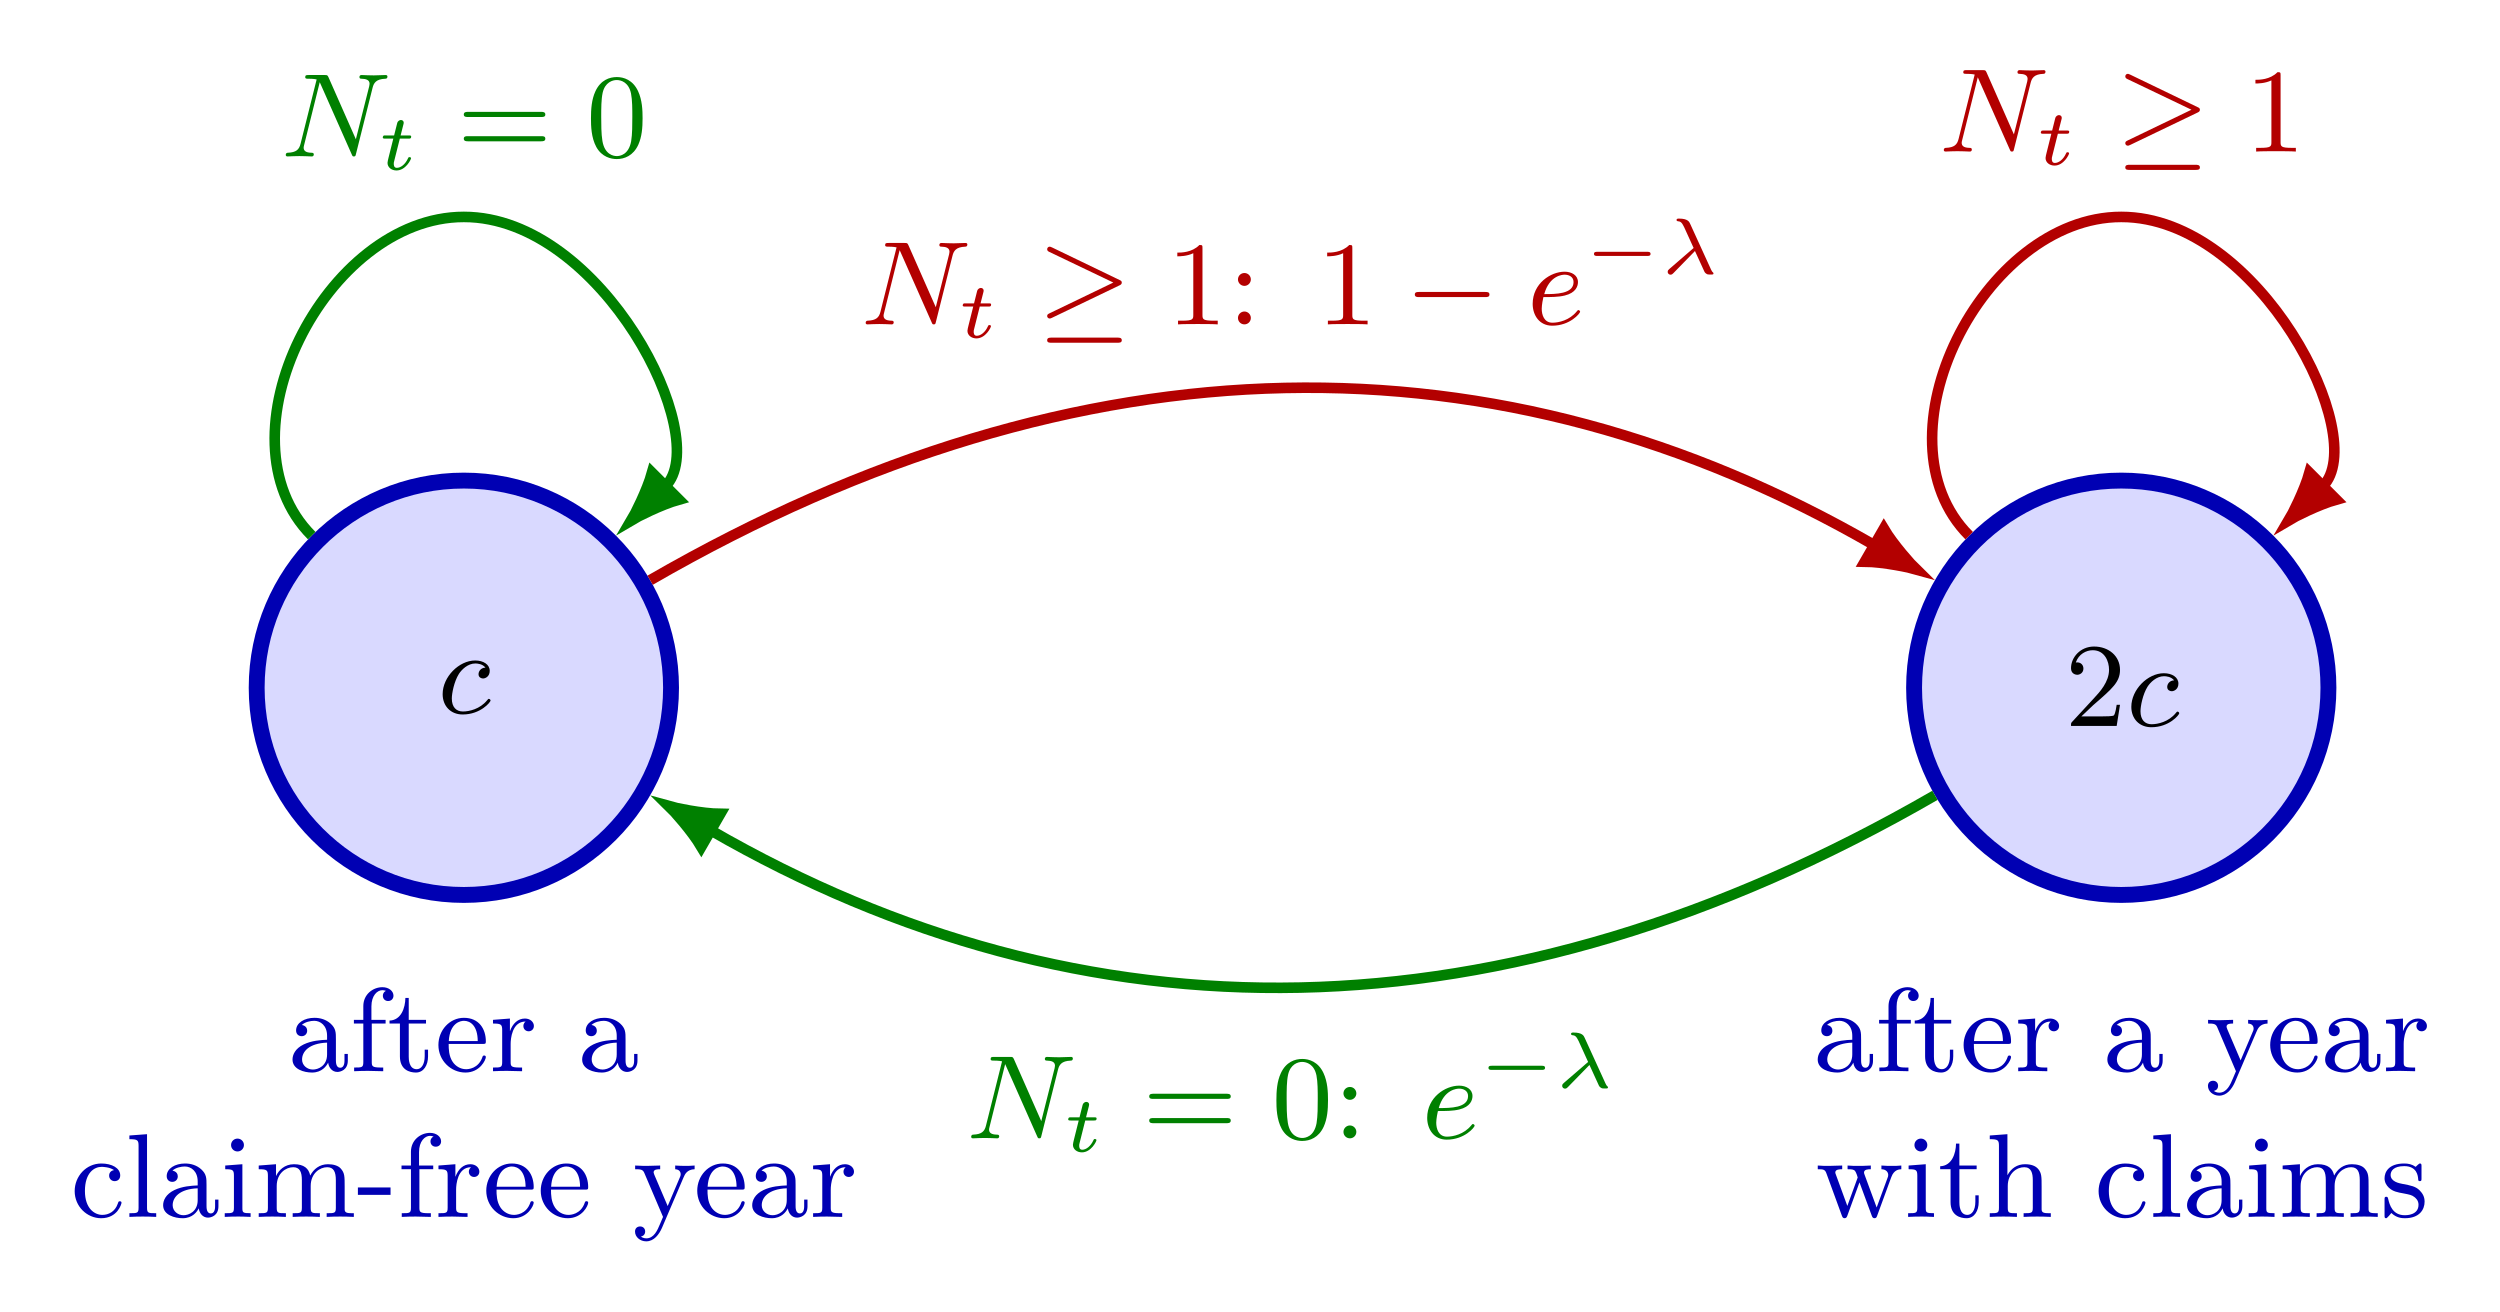
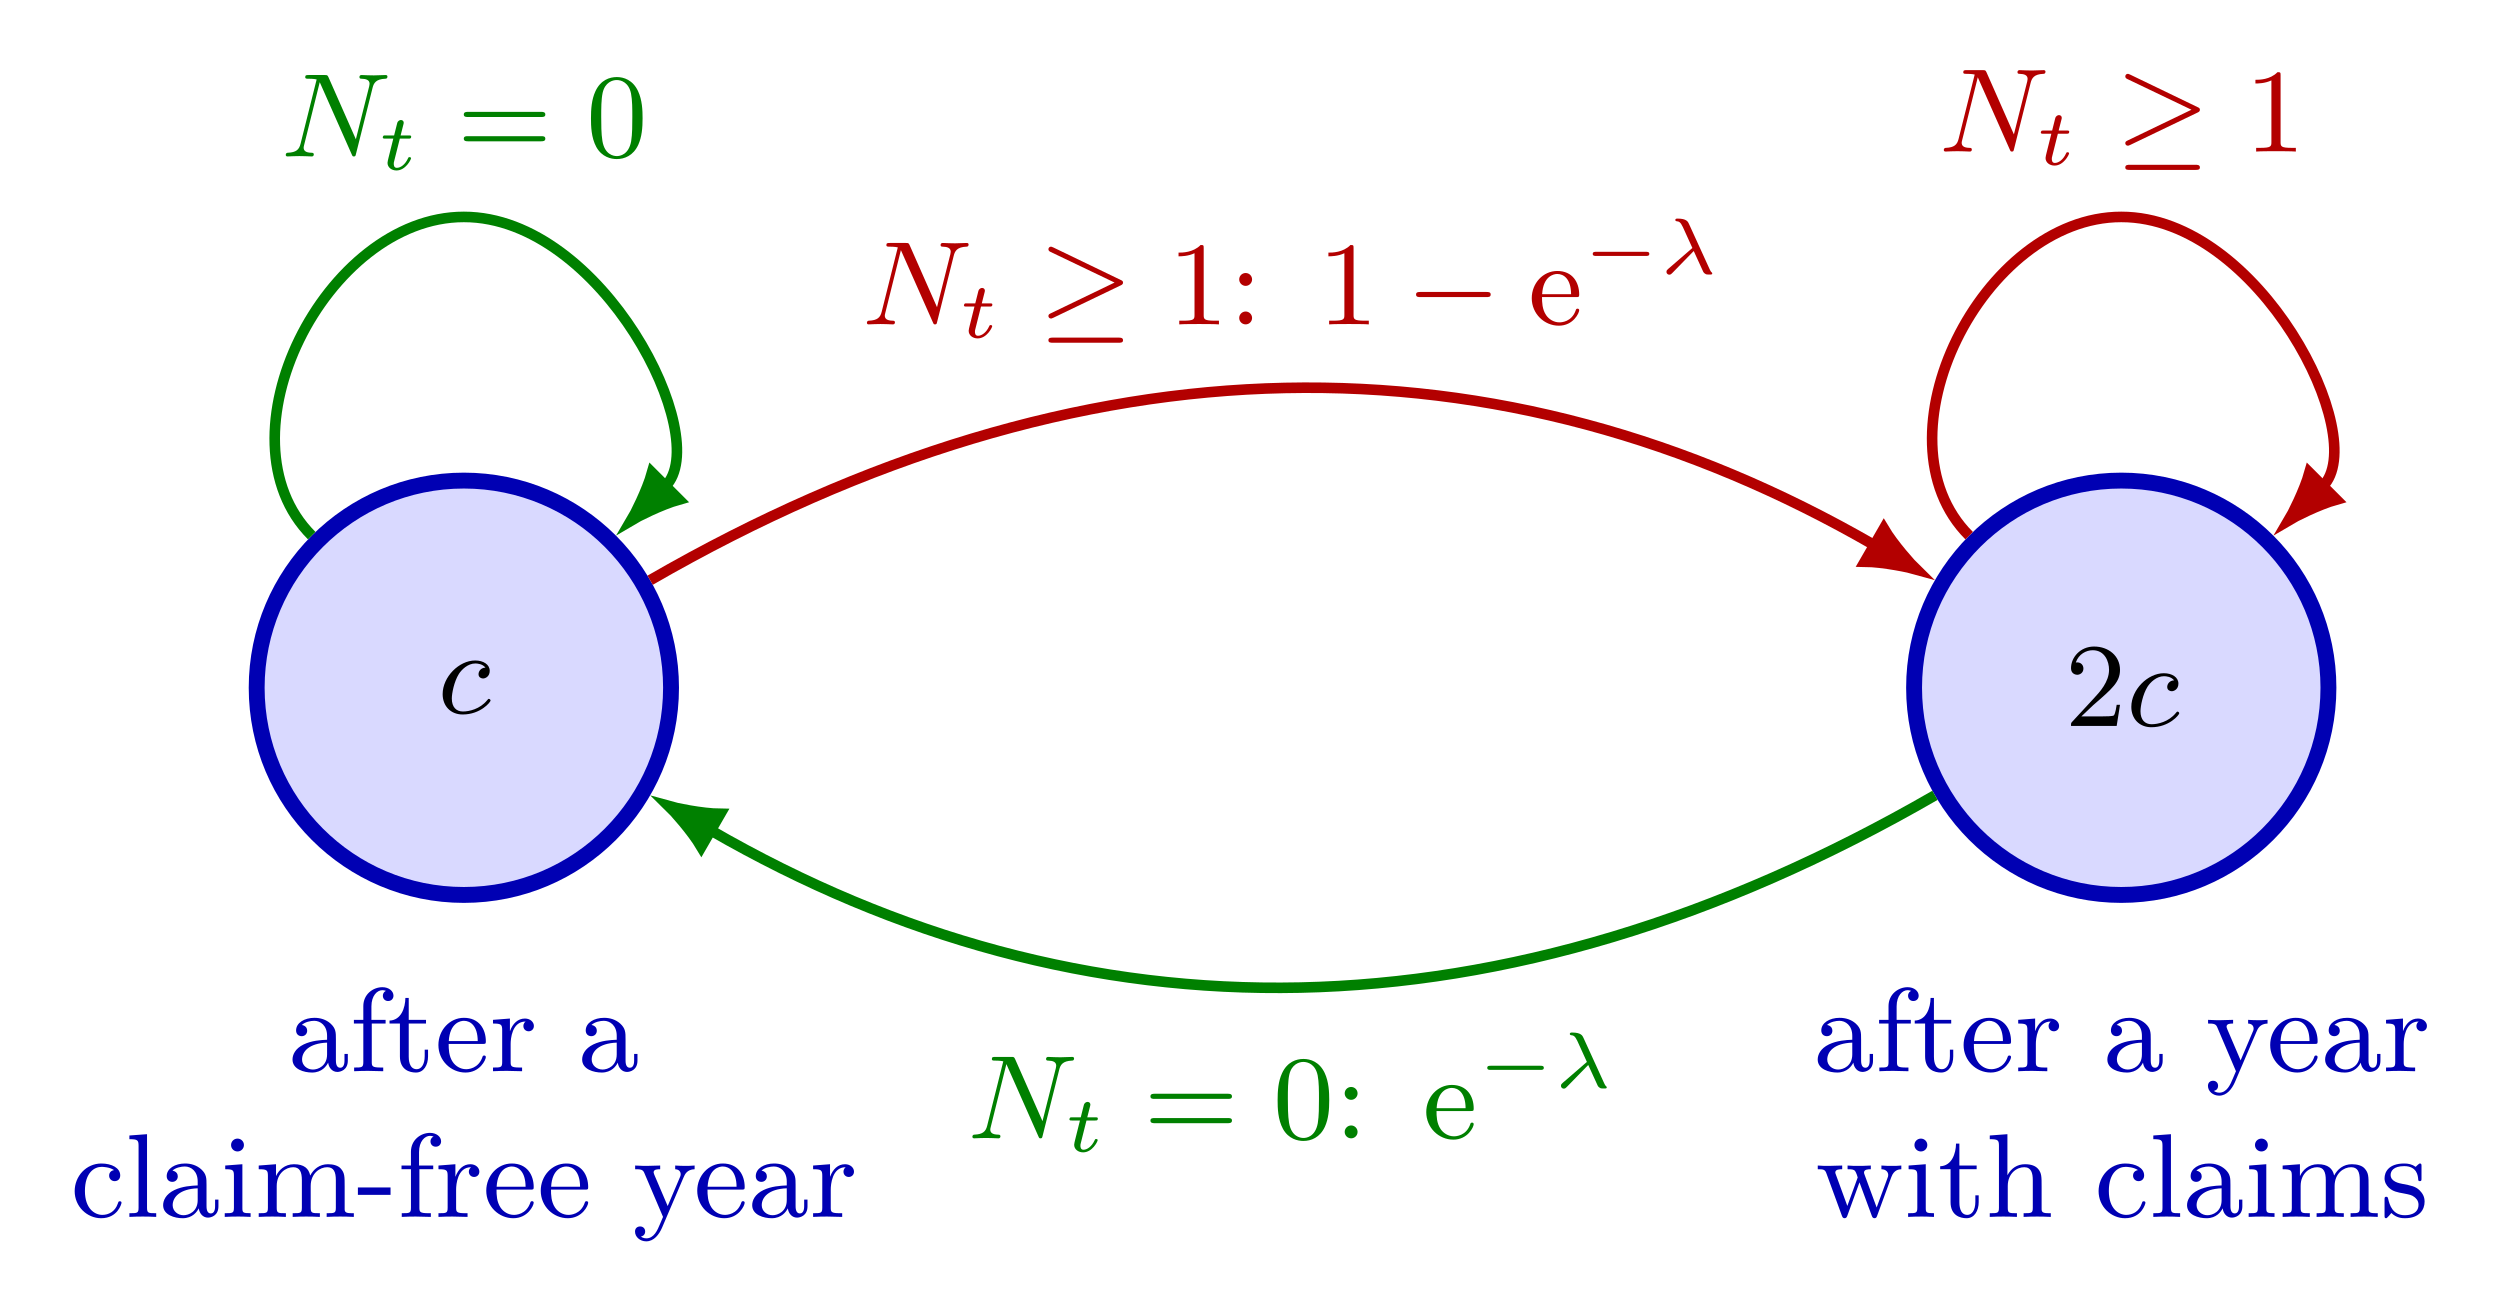
<svg xmlns="http://www.w3.org/2000/svg" xmlns:xlink="http://www.w3.org/1999/xlink" version="1.1" viewBox="0 0 188.135 98.731">
  <defs>
    <path id="g5-1" d="M4.76-1.34C4.856-1.34 5.005-1.34 5.005-1.495S4.856-1.65 4.76-1.65H.993C.897-1.65 .748-1.65 .748-1.495S.897-1.34 .993-1.34H4.76Z" />
    <path id="g4-1" d="M6.055-2.054C6.216-2.054 6.387-2.054 6.387-2.251C6.387-2.44 6.207-2.44 6.055-2.44H1.103C.951-2.44 .771-2.44 .771-2.251C.771-2.054 .942-2.054 1.103-2.054H6.055Z" />
    <path id="g4-2" d="M6.207-2.933C6.288-2.969 6.387-3.023 6.387-3.14S6.324-3.292 6.225-3.337L1.148-5.786C1.023-5.848 .978-5.848 .96-5.848C.861-5.848 .771-5.768 .771-5.651S.87-5.481 .951-5.445L5.75-3.148L.987-.852C.843-.78 .771-.753 .771-.628C.771-.556 .825-.44 .969-.44C.978-.44 1.023-.44 1.13-.493L6.207-2.933ZM6.055 1.381C6.207 1.381 6.387 1.381 6.387 1.193C6.387 .996 6.189 .996 6.055 .996H1.103C.969 .996 .771 .996 .771 1.193C.771 1.381 .951 1.381 1.103 1.381H6.055Z" />
    <path id="g3-1" d="M2.589-1.71L3.301-.155C3.343-.072 3.415-.018 3.421-.018C3.528 .06 3.576 .06 3.684 .06H3.803C3.911 .06 3.983 .06 3.983-.024C3.983-.06 3.965-.084 3.941-.102C3.875-.155 3.833-.239 3.797-.317L2.225-3.761C2.159-3.911 2.045-4.15 1.387-4.15C1.304-4.15 1.202-4.15 1.202-4.048C1.202-3.989 1.25-3.959 1.286-3.953C1.477-3.935 1.585-3.905 1.77-3.516L2.488-1.938L.676-.371C.592-.299 .538-.251 .538-.144C.538 .006 .658 .072 .753 .072C.855 .072 .921 0 .969-.048L2.589-1.71Z" />
    <path id="g3-2" d="M1.609-2.338H2.26C2.38-2.338 2.464-2.338 2.464-2.488C2.464-2.577 2.386-2.577 2.278-2.577H1.668L1.878-3.403C1.902-3.492 1.902-3.528 1.902-3.534C1.902-3.678 1.788-3.738 1.692-3.738C1.621-3.738 1.465-3.696 1.411-3.504L1.178-2.577H.532C.407-2.577 .401-2.571 .377-2.553C.347-2.53 .323-2.452 .323-2.422C.341-2.338 .395-2.338 .514-2.338H1.118L.765-.927C.73-.789 .682-.586 .682-.514C.682-.167 .993 .06 1.357 .06C2.045 .06 2.452-.759 2.452-.861C2.452-.879 2.44-.945 2.338-.945C2.26-.945 2.248-.915 2.219-.843C2.015-.395 1.674-.138 1.381-.138C1.16-.138 1.154-.359 1.154-.437C1.154-.52 1.154-.532 1.184-.646L1.609-2.338Z" />
+     <path id="g1-1" d="M4.243-2.87C4.243-3.471 4.216-4.243 3.902-4.916C3.507-5.759 2.826-5.974 2.305-5.974C1.767-5.974 1.085-5.759 .691-4.898C.404-4.279 .359-3.552 .359-2.87C.359-2.287 .377-1.417 .762-.709C1.184 .054 1.884 .197 2.296 .197C2.879 .197 3.543-.054 3.92-.879C4.189-1.48 4.243-2.153 4.243-2.87ZM2.305-.027C2.036-.027 1.39-.152 1.22-1.166C1.13-1.695 1.13-2.467 1.13-2.978C1.13-3.588 1.13-4.297 1.238-4.79C1.417-5.588 1.991-5.75 2.296-5.75C2.637-5.75 3.202-5.57 3.373-4.736C3.471-4.243 3.471-3.543 3.471-2.978C3.471-2.422 3.471-1.668 3.382-1.139C3.193-.117 2.53-.027 2.305-.027Z" />
+     <path id="g1-2" d="M2.727-5.732C2.727-5.956 2.718-5.974 2.494-5.974C1.938-5.4 1.112-5.4 .834-5.4V-5.122C1.005-5.122 1.552-5.122 2.036-5.355V-.718C2.036-.386 2.009-.278 1.175-.278H.888V0C1.211-.027 2.009-.027 2.377-.027S3.552-.027 3.875 0V-.278H3.588C2.754-.278 2.727-.386 2.727-.718V-5.732Z" />
+     <path id="g1-3" d="M4.144-1.588H3.893C3.875-1.471 3.803-.942 3.687-.798C3.633-.718 3.014-.718 2.835-.718H1.238L2.126-1.561C3.597-2.835 4.144-3.31 4.144-4.225C4.144-5.256 3.292-5.974 2.189-5.974C1.157-5.974 .457-5.158 .457-4.341C.457-3.893 .843-3.848 .924-3.848C1.121-3.848 1.39-3.992 1.39-4.315C1.39-4.584 1.202-4.781 .924-4.781C.879-4.781 .852-4.781 .816-4.772C1.032-5.409 1.606-5.696 2.09-5.696C3.005-5.696 3.319-4.844 3.319-4.225C3.319-3.31 2.628-2.565 2.198-2.099L.556-.323C.457-.224 .457-.206 .457 0H3.893L4.144-1.588Z" />
+     <path id="g1-4" d="M6.351-2.969C6.476-2.969 6.647-2.969 6.647-3.157C6.647-3.355 6.449-3.355 6.315-3.355H.843C.709-3.355 .511-3.355 .511-3.157C.511-2.969 .691-2.969 .807-2.969H6.351ZM6.315-1.139C6.449-1.139 6.647-1.139 6.647-1.337C6.647-1.525 6.476-1.525 6.351-1.525H.807C.691-1.525 .511-1.525 .511-1.337C.511-1.139 .709-1.139 .843-1.139H6.315Z" />
+     <path id="g1-5" d="M3.588-2.054C3.785-2.054 3.83-2.054 3.83-2.243C3.83-3.166 3.328-4.019 2.18-4.019C1.103-4.019 .26-3.086 .26-1.973C.26-.798 1.202 .099 2.296 .099S3.83-.861 3.83-1.067C3.83-1.13 3.785-1.184 3.705-1.184C3.615-1.184 3.588-1.121 3.579-1.085C3.274-.17 2.476-.152 2.341-.152C1.911-.152 1.543-.395 1.337-.7C1.041-1.139 1.032-1.677 1.032-2.054H3.588ZM1.041-2.269C1.121-3.651 1.929-3.794 2.18-3.794C2.673-3.794 3.211-3.418 3.22-2.269H1.041Z" />
    <path id="g2-28" d="M4.458-.798V-1.301H4.207V-.807C4.207-.709 4.207-.26 3.884-.26S3.561-.691 3.561-.834V-2.404C3.561-2.915 3.561-3.22 3.157-3.588C2.826-3.884 2.395-4.019 1.946-4.019C1.193-4.019 .565-3.642 .565-3.068C.565-2.79 .753-2.637 .987-2.637C1.229-2.637 1.399-2.817 1.399-3.05C1.399-3.436 .996-3.48 .996-3.48C1.238-3.714 1.668-3.794 1.929-3.794C2.386-3.794 2.897-3.453 2.897-2.664V-2.368C2.413-2.35 1.74-2.305 1.139-2.018C.493-1.704 .296-1.238 .296-.879C.296-.144 1.166 .099 1.767 .099C2.512 .099 2.852-.395 2.978-.646C3.023-.269 3.283 .054 3.669 .054C3.893 .054 4.458-.081 4.458-.798ZM2.897-1.265C2.897-.395 2.225-.126 1.83-.126C1.408-.126 1.014-.431 1.014-.879C1.014-1.471 1.525-2.099 2.897-2.153V-1.265Z" />
    <path id="g2-43" d="M3.83-1.067C3.83-1.175 3.732-1.175 3.705-1.175C3.606-1.175 3.606-1.157 3.552-1.005C3.346-.386 2.843-.152 2.386-.152C1.812-.152 1.076-.619 1.076-1.946C1.076-3.346 1.794-3.767 2.332-3.767C2.449-3.767 2.933-3.749 3.265-3.525C3.077-3.489 2.897-3.364 2.897-3.104C2.897-2.87 3.077-2.691 3.31-2.691S3.732-2.843 3.732-3.122C3.732-3.678 3.104-4.019 2.314-4.019C1.166-4.019 .305-3.059 .305-1.938C.305-.78 1.238 .099 2.296 .099C3.543 .099 3.83-.987 3.83-1.067Z" />
    <path id="g2-44" d="M1.758-3.382C1.758-3.651 1.543-3.866 1.274-3.866S.789-3.651 .789-3.382C.789-3.122 1.005-2.897 1.274-2.897S1.758-3.122 1.758-3.382ZM1.758-.484C1.758-.745 1.543-.969 1.274-.969S.789-.745 .789-.484C.789-.215 1.005 0 1.274 0S1.758-.215 1.758-.484Z" />
    <path id="g2-50" d="M3.83-1.067C3.83-1.13 3.785-1.184 3.705-1.184C3.615-1.184 3.588-1.121 3.579-1.085C3.274-.17 2.476-.152 2.341-.152C1.911-.152 1.543-.395 1.337-.7C1.041-1.139 1.032-1.677 1.032-2.054H3.588C3.785-2.054 3.83-2.054 3.83-2.243C3.83-3.166 3.328-4.019 2.18-4.019C1.103-4.019 .26-3.086 .26-1.973C.26-.798 1.202 .099 2.296 .099S3.83-.861 3.83-1.067ZM3.22-2.269H1.041C1.121-3.651 1.929-3.794 2.18-3.794C2.673-3.794 3.211-3.418 3.22-2.269Z" />
    <path id="g2-55" d="M3.283-5.687C3.283-6.028 2.942-6.324 2.449-6.324C1.749-6.324 1.014-5.795 1.014-4.898V-3.866H.305V-3.588H1.014V-.691C1.014-.278 .915-.278 .323-.278V0C.798-.018 .915-.027 1.372-.027L2.512 0V-.278H2.332C1.677-.278 1.65-.377 1.65-.709V-3.588H2.691V-3.866H1.624V-4.88C1.624-5.696 2.063-6.1 2.449-6.1C2.539-6.1 2.628-6.082 2.718-6.046C2.628-6.01 2.485-5.902 2.485-5.678C2.485-5.445 2.655-5.283 2.879-5.283C3.122-5.283 3.283-5.454 3.283-5.687Z" />
    <path id="g2-63" d="M4.907 0V-.278C4.449-.278 4.225-.278 4.216-.556V-2.278C4.216-3.023 4.216-3.283 3.965-3.597C3.758-3.848 3.418-3.965 2.969-3.965C2.368-3.965 1.929-3.651 1.65-3.148H1.642V-6.225L.314-6.127V-5.848C.924-5.848 1.005-5.786 1.005-5.346V-.691C1.005-.278 .906-.278 .314-.278V0C.736-.018 .906-.027 1.337-.027S1.884-.018 2.359 0V-.278C1.767-.278 1.668-.278 1.668-.691V-2.323C1.668-3.274 2.341-3.74 2.906-3.74C3.436-3.74 3.552-3.301 3.552-2.763V-.691C3.552-.278 3.453-.278 2.861-.278V0C3.283-.018 3.453-.027 3.884-.027S4.431-.018 4.907 0Z" />
    <path id="g2-64" d="M2.556-1.659V-2.216H.099V-1.659H2.556Z" />
    <path id="g2-66" d="M2.269 0V-.278C1.686-.278 1.65-.323 1.65-.673V-3.965L.359-3.866V-3.588C.933-3.588 1.014-3.534 1.014-3.095V-.691C1.014-.278 .915-.278 .323-.278V0C.727-.018 .915-.027 1.31-.027C1.453-.027 1.83-.027 2.269 0ZM1.767-5.409C1.767-5.678 1.552-5.893 1.283-5.893S.798-5.678 .798-5.409S1.014-4.925 1.283-4.925S1.767-5.14 1.767-5.409Z" />
    <path id="g2-72" d="M2.341 0V-.278C1.749-.278 1.65-.278 1.65-.691V-6.225L.323-6.127V-5.848C.933-5.848 1.014-5.786 1.014-5.346V-.691C1.014-.278 .915-.278 .323-.278V0C.745-.018 .915-.027 1.328-.027C1.749-.027 1.902-.018 2.341 0Z" />
    <path id="g2-75" d="M7.472 0V-.278C7.015-.278 6.79-.278 6.781-.556V-2.278C6.781-3.059 6.781-3.31 6.485-3.642C6.297-3.857 5.938-3.965 5.526-3.965C4.88-3.965 4.44-3.588 4.189-3.113C4.081-3.642 3.723-3.965 2.969-3.965C2.251-3.965 1.812-3.498 1.624-3.086H1.615V-3.965L.314-3.866V-3.588C.924-3.588 1.005-3.525 1.005-3.086V-.691C1.005-.278 .906-.278 .314-.278V0C.736-.018 .906-.027 1.337-.027S1.884-.018 2.359 0V-.278C1.767-.278 1.668-.278 1.668-.691V-2.323C1.668-3.292 2.368-3.74 2.906-3.74C3.4-3.74 3.561-3.391 3.561-2.763V-.691C3.561-.278 3.462-.278 2.87-.278V0C3.292-.018 3.462-.027 3.893-.027S4.44-.018 4.916 0V-.278C4.324-.278 4.225-.278 4.225-.691V-2.323C4.225-3.292 4.925-3.74 5.463-3.74C5.956-3.74 6.118-3.391 6.118-2.763V-.691C6.118-.278 6.019-.278 5.427-.278V0C5.848-.018 6.019-.027 6.449-.027S6.997-.018 7.472 0Z" />
    <path id="g2-96" d="M3.346-3.409C3.346-3.696 3.077-3.965 2.673-3.965C2.135-3.965 1.758-3.588 1.552-3.032H1.543V-3.965L.269-3.866V-3.588C.879-3.588 .96-3.525 .96-3.086V-.691C.96-.278 .861-.278 .269-.278V0C.745-.018 .861-.027 1.319-.027L2.458 0V-.278H2.278C1.624-.278 1.597-.377 1.597-.709V-2.054C1.597-2.422 1.695-3.74 2.718-3.74V-3.732C2.7-3.723 2.556-3.615 2.556-3.4C2.556-3.157 2.745-3.005 2.951-3.005C3.14-3.005 3.346-3.14 3.346-3.409Z" />
    <path id="g2-98" d="M3.319-1.148C3.319-1.552 3.14-1.794 2.942-2C2.637-2.296 2.314-2.359 1.65-2.485C1.417-2.53 .762-2.646 .762-3.157C.762-3.444 .969-3.821 1.785-3.821C2.754-3.821 2.817-3.077 2.835-2.852C2.843-2.745 2.843-2.691 2.96-2.691C3.086-2.691 3.086-2.754 3.086-2.924V-3.785C3.086-3.938 3.086-4.019 2.978-4.019C2.933-4.019 2.915-4.019 2.799-3.911C2.781-3.893 2.7-3.812 2.646-3.767C2.368-3.965 2.09-4.019 1.785-4.019C.601-4.019 .305-3.364 .305-2.906C.305-2.619 .431-2.386 .637-2.189C.942-1.911 1.283-1.848 1.74-1.767C2.198-1.677 2.35-1.65 2.547-1.498C2.637-1.426 2.861-1.256 2.861-.915C2.861-.126 1.955-.126 1.83-.126C.915-.126 .682-.888 .574-1.372C.547-1.462 .538-1.516 .431-1.516C.305-1.516 .305-1.444 .305-1.283V-.135C.305 .018 .305 .099 .413 .099C.466 .099 .475 .09 .637-.081C.673-.135 .771-.251 .816-.296C1.193 .072 1.606 .099 1.83 .099C2.933 .099 3.319-.547 3.319-1.148Z" />
    <path id="g2-105" d="M3.068-1.112V-1.624H2.817V-1.139C2.817-.475 2.539-.152 2.216-.152C1.615-.152 1.615-.942 1.615-1.103V-3.588H2.915V-3.866H1.615V-5.517H1.363C1.354-4.763 1.041-3.839 .17-3.812V-3.588H.951V-1.112C.951-.108 1.677 .099 2.153 .099C2.754 .099 3.068-.475 3.068-1.112Z" />
    <path id="g2-114" d="M6.467-3.588V-3.866C6.109-3.839 6.091-3.839 5.795-3.839C5.454-3.839 5.328-3.839 4.969-3.866V-3.588C5.355-3.579 5.481-3.337 5.481-3.157C5.481-3.068 5.463-3.014 5.436-2.951L4.611-.709L3.705-3.166C3.66-3.283 3.66-3.31 3.66-3.337C3.66-3.57 3.938-3.588 4.171-3.588V-3.866C3.758-3.839 3.391-3.839 3.247-3.839C2.969-3.839 2.709-3.839 2.422-3.866V-3.588C2.709-3.588 2.888-3.579 2.987-3.453C3.068-3.355 3.184-2.996 3.184-2.969L3.14-2.843L2.404-.825L1.552-3.157C1.498-3.292 1.498-3.31 1.498-3.346C1.498-3.588 1.848-3.588 2.018-3.588V-3.866L1.041-3.839C.745-3.839 .484-3.839 .179-3.866V-3.588C.61-3.588 .727-3.57 .834-3.265L1.991-.099C2.036 .009 2.063 .099 2.198 .099S2.368 0 2.404-.09L3.319-2.601L4.243-.09C4.279 0 4.315 .099 4.449 .099S4.611 .009 4.646-.081L5.714-2.996C5.911-3.543 6.279-3.579 6.467-3.588Z" />
    <path id="g2-118" d="M4.664-3.588V-3.866C4.377-3.839 4.099-3.839 3.983-3.839C3.732-3.839 3.453-3.848 3.202-3.866V-3.588C3.615-3.57 3.615-3.247 3.615-3.211C3.615-3.113 3.579-3.023 3.543-2.951L2.637-.816L1.633-3.166C1.579-3.292 1.579-3.355 1.579-3.355C1.579-3.588 1.884-3.588 2.072-3.588V-3.866L1.076-3.839C1.049-3.839 .538-3.839 .188-3.866V-3.588C.592-3.588 .762-3.57 .87-3.328L2.287 0L2.063 .529C1.866 1.005 1.606 1.615 1.023 1.615C.798 1.615 .646 1.498 .619 1.48C.691 1.471 .942 1.399 .942 1.094C.942 .861 .771 .718 .565 .718C.341 .718 .179 .861 .179 1.103C.179 1.507 .556 1.839 1.023 1.839C1.606 1.839 1.991 1.319 2.207 .825L3.83-2.969C3.929-3.202 4.09-3.57 4.664-3.588Z" />
-     <path id="g1-1" d="M4.243-2.87C4.243-3.471 4.216-4.243 3.902-4.916C3.507-5.759 2.826-5.974 2.305-5.974C1.767-5.974 1.085-5.759 .691-4.898C.404-4.279 .359-3.552 .359-2.87C.359-2.287 .377-1.417 .762-.709C1.184 .054 1.884 .197 2.296 .197C2.879 .197 3.543-.054 3.92-.879C4.189-1.48 4.243-2.153 4.243-2.87ZM2.305-.027C2.036-.027 1.39-.152 1.22-1.166C1.13-1.695 1.13-2.467 1.13-2.978C1.13-3.588 1.13-4.297 1.238-4.79C1.417-5.588 1.991-5.75 2.296-5.75C2.637-5.75 3.202-5.57 3.373-4.736C3.471-4.243 3.471-3.543 3.471-2.978C3.471-2.422 3.471-1.668 3.382-1.139C3.193-.117 2.53-.027 2.305-.027Z" />
-     <path id="g1-2" d="M2.727-5.732C2.727-5.956 2.718-5.974 2.494-5.974C1.938-5.4 1.112-5.4 .834-5.4V-5.122C1.005-5.122 1.552-5.122 2.036-5.355V-.718C2.036-.386 2.009-.278 1.175-.278H.888V0C1.211-.027 2.009-.027 2.377-.027S3.552-.027 3.875 0V-.278H3.588C2.754-.278 2.727-.386 2.727-.718V-5.732Z" />
-     <path id="g1-3" d="M4.144-1.588H3.893C3.875-1.471 3.803-.942 3.687-.798C3.633-.718 3.014-.718 2.835-.718H1.238L2.126-1.561C3.597-2.835 4.144-3.31 4.144-4.225C4.144-5.256 3.292-5.974 2.189-5.974C1.157-5.974 .457-5.158 .457-4.341C.457-3.893 .843-3.848 .924-3.848C1.121-3.848 1.39-3.992 1.39-4.315C1.39-4.584 1.202-4.781 .924-4.781C.879-4.781 .852-4.781 .816-4.772C1.032-5.409 1.606-5.696 2.09-5.696C3.005-5.696 3.319-4.844 3.319-4.225C3.319-3.31 2.628-2.565 2.198-2.099L.556-.323C.457-.224 .457-.206 .457 0H3.893L4.144-1.588Z" />
-     <path id="g1-4" d="M6.351-2.969C6.476-2.969 6.647-2.969 6.647-3.157C6.647-3.355 6.449-3.355 6.315-3.355H.843C.709-3.355 .511-3.355 .511-3.157C.511-2.969 .691-2.969 .807-2.969H6.351ZM6.315-1.139C6.449-1.139 6.647-1.139 6.647-1.337C6.647-1.525 6.476-1.525 6.351-1.525H.807C.691-1.525 .511-1.525 .511-1.337C.511-1.139 .709-1.139 .843-1.139H6.315Z" />
    <path id="g0-1" d="M6.925-5.158C7.015-5.526 7.185-5.822 7.885-5.848C7.938-5.848 8.046-5.857 8.046-6.01C8.046-6.082 7.992-6.127 7.921-6.127C7.723-6.127 7.221-6.1 7.024-6.1C6.799-6.1 6.781-6.1 6.566-6.109C6.423-6.109 6.234-6.127 6.1-6.127C6.064-6.127 5.938-6.127 5.938-5.965C5.938-5.848 6.046-5.848 6.1-5.848C6.44-5.839 6.701-5.759 6.701-5.463C6.701-5.418 6.674-5.292 6.674-5.283L5.669-1.292L3.615-5.947C3.534-6.118 3.525-6.127 3.319-6.127H2.126C1.955-6.127 1.857-6.127 1.857-5.965C1.857-5.848 1.946-5.848 2.126-5.848C2.171-5.848 2.503-5.848 2.718-5.795L1.507-.951C1.399-.511 1.175-.305 .547-.278C.511-.278 .395-.269 .395-.117C.395-.099 .395 0 .52 0C.628 0 .852-.009 .969-.018C1.112-.027 1.13-.027 1.417-.027C1.642-.027 1.659-.027 1.875-.018C2.018-.018 2.207 0 2.341 0C2.386 0 2.503 0 2.503-.161C2.503-.269 2.404-.278 2.323-.278C1.902-.287 1.74-.422 1.74-.664C1.74-.727 1.749-.736 1.776-.861L2.951-5.588L5.355-.161C5.418-.018 5.427 0 5.517 0C5.633 0 5.642-.036 5.678-.188L6.925-5.158Z" />
    <path id="g0-2" d="M3.606-3.427C3.265-3.418 3.086-3.157 3.086-2.933C3.086-2.673 3.319-2.61 3.427-2.61C3.606-2.61 3.929-2.763 3.929-3.184C3.929-3.66 3.453-3.965 2.835-3.965C1.615-3.965 .386-2.727 .386-1.435C.386-.538 .987 .099 1.893 .099C3.238 .099 3.992-.834 3.992-.951C3.992-1.005 3.929-1.076 3.866-1.076C3.821-1.076 3.812-1.067 3.732-.969C3.193-.305 2.377-.126 1.911-.126C1.408-.126 1.076-.457 1.076-1.103C1.076-1.489 1.247-2.377 1.606-2.951C1.812-3.274 2.278-3.74 2.843-3.74C3.014-3.74 3.391-3.705 3.606-3.427Z" />
-     <path id="g0-3" d="M1.229-2.054C1.776-2.054 2.359-2.054 2.835-2.171C3.678-2.377 3.83-2.879 3.83-3.184C3.83-3.696 3.355-3.965 2.826-3.965C1.785-3.965 .422-3.086 .422-1.543C.422-.691 .924 .099 1.893 .099C3.238 .099 3.992-.834 3.992-.951C3.992-1.005 3.929-1.076 3.866-1.076C3.821-1.076 3.812-1.067 3.732-.969C3.193-.305 2.377-.126 1.911-.126C1.274-.126 1.103-.727 1.103-1.175C1.103-1.193 1.103-1.507 1.229-2.054ZM1.292-2.278C1.686-3.696 2.682-3.74 2.826-3.74C3.131-3.74 3.498-3.597 3.498-3.184C3.498-2.278 2.144-2.278 1.292-2.278Z" />
  </defs>
  <g id="page1">
    <path d="M50.498 51.757C50.498 43.146 43.518 36.166 34.907 36.166S19.316 43.146 19.316 51.757S26.296 67.348 34.907 67.348S50.498 60.368 50.498 51.757Z" fill="#d9d9ff" />
    <path d="M50.498 51.757C50.498 43.146 43.518 36.166 34.907 36.166S19.316 43.146 19.316 51.757S26.296 67.348 34.907 67.348S50.498 60.368 50.498 51.757Z" stroke="#0000b3" fill="none" stroke-width="1.196" stroke-miterlimit="10" />
    <g transform="matrix(1 0 0 1 0 98.731)">
      <use x="32.925" y="-45.062" xlink:href="#g0-2" />
    </g>
    <path d="M175.224 51.757C175.224 43.146 168.243 36.166 159.633 36.166S144.042 43.146 144.042 51.757S151.022 67.348 159.633 67.348S175.224 60.368 175.224 51.757Z" fill="#d9d9ff" />
    <path d="M175.224 51.757C175.224 43.146 168.243 36.166 159.633 36.166S144.042 43.146 144.042 51.757S151.022 67.348 159.633 67.348S175.224 60.368 175.224 51.757Z" stroke="#0000b3" fill="none" stroke-width="1.196" stroke-miterlimit="10" />
    <g transform="matrix(1 0 0 1 0 98.731)">
      <use x="155.395" y="-44.103" xlink:href="#g1-3" />
      <use x="160.005" y="-44.103" xlink:href="#g0-2" />
    </g>
    <g fill="#0000b3" transform="matrix(1 0 0 1 0 98.731)">
      <use x="21.717" y="-18.117" xlink:href="#g2-28" />
      <use x="26.327" y="-18.117" xlink:href="#g2-55" />
      <use x="29.144" y="-18.117" xlink:href="#g2-105" />
      <use x="32.732" y="-18.117" xlink:href="#g2-50" />
      <use x="36.831" y="-18.117" xlink:href="#g2-96" />
      <use x="43.514" y="-18.117" xlink:href="#g2-28" />
      <use x="5.315" y="-7.154" xlink:href="#g2-43" />
      <use x="9.414" y="-7.154" xlink:href="#g2-72" />
      <use x="11.98" y="-7.154" xlink:href="#g2-28" />
      <use x="16.59" y="-7.154" xlink:href="#g2-66" />
      <use x="19.156" y="-7.154" xlink:href="#g2-75" />
      <use x="26.834" y="-7.154" xlink:href="#g2-64" />
      <use x="29.911" y="-7.154" xlink:href="#g2-55" />
      <use x="32.727" y="-7.154" xlink:href="#g2-96" />
      <use x="36.333" y="-7.154" xlink:href="#g2-50" />
      <use x="40.433" y="-7.154" xlink:href="#g2-50" />
      <use x="47.609" y="-7.154" xlink:href="#g2-118" />
      <use x="52.21" y="-7.154" xlink:href="#g2-50" />
      <use x="56.31" y="-7.154" xlink:href="#g2-28" />
      <use x="60.92" y="-7.154" xlink:href="#g2-96" />
    </g>
    <g fill="#0000b3" transform="matrix(1 0 0 1 0 98.731)">
      <use x="136.494" y="-18.117" xlink:href="#g2-28" />
      <use x="141.105" y="-18.117" xlink:href="#g2-55" />
      <use x="143.921" y="-18.117" xlink:href="#g2-105" />
      <use x="147.509" y="-18.117" xlink:href="#g2-50" />
      <use x="151.609" y="-18.117" xlink:href="#g2-96" />
      <use x="158.291" y="-18.117" xlink:href="#g2-28" />
      <use x="165.978" y="-18.117" xlink:href="#g2-118" />
      <use x="170.58" y="-18.117" xlink:href="#g2-50" />
      <use x="174.679" y="-18.117" xlink:href="#g2-28" />
      <use x="179.29" y="-18.117" xlink:href="#g2-96" />
      <use x="136.615" y="-7.154" xlink:href="#g2-114" />
      <use x="143.271" y="-7.154" xlink:href="#g2-66" />
      <use x="145.836" y="-7.154" xlink:href="#g2-105" />
      <use x="149.424" y="-7.154" xlink:href="#g2-63" />
      <use x="157.623" y="-7.154" xlink:href="#g2-43" />
      <use x="161.722" y="-7.154" xlink:href="#g2-72" />
      <use x="164.288" y="-7.154" xlink:href="#g2-28" />
      <use x="168.898" y="-7.154" xlink:href="#g2-66" />
      <use x="171.464" y="-7.154" xlink:href="#g2-75" />
      <use x="179.142" y="-7.154" xlink:href="#g2-98" />
    </g>
    <path d="M48.926 43.663C81.58 24.811 112.96 24.811 141.049 41.028" stroke="#b30000" fill="none" stroke-width=".797" stroke-miterlimit="10" />
    <path d="M144.19 42.841C143.86 42.522 142.481 40.995 141.765 39.787L140.333 42.268C141.737 42.284 143.749 42.715 144.19 42.841Z" fill="#b30000" />
    <path d="M144.19 42.841C143.86 42.522 142.481 40.995 141.765 39.787L140.333 42.268C141.737 42.284 143.749 42.715 144.19 42.841Z" stroke="#b30000" fill="none" stroke-width=".797" stroke-miterlimit="10" />
    <g fill="#b30000" transform="matrix(1 0 0 1 0 98.731)">
-       <use x="64.752" y="-74.32" xlink:href="#g0-1" />
+       <use x="64.845" y="-74.32" xlink:href="#g0-1" />
    </g>
    <g fill="#b30000" transform="matrix(1 0 0 1 0 98.731)">
-       <use x="72.122" y="-73.324" xlink:href="#g3-2" />
+       <use x="72.215" y="-73.324" xlink:href="#g3-2" />
    </g>
    <g fill="#b30000" transform="matrix(1 0 0 1 0 98.731)">
-       <use x="78.032" y="-74.32" xlink:href="#g4-2" />
-       <use x="87.764" y="-74.32" xlink:href="#g1-2" />
-       <use x="92.373" y="-74.32" xlink:href="#g2-44" />
-       <use x="99.041" y="-74.32" xlink:href="#g1-2" />
-       <use x="105.7" y="-74.32" xlink:href="#g4-1" />
-       <use x="114.918" y="-74.32" xlink:href="#g0-3" />
+       <use x="78.126" y="-74.32" xlink:href="#g4-2" />
+       <use x="87.856" y="-74.32" xlink:href="#g1-2" />
+       <use x="92.466" y="-74.32" xlink:href="#g2-44" />
+       <use x="99.134" y="-74.32" xlink:href="#g1-2" />
+       <use x="105.793" y="-74.32" xlink:href="#g4-1" />
+       <use x="115.011" y="-74.32" xlink:href="#g1-5" />
    </g>
    <g fill="#b30000" transform="matrix(1 0 0 1 0 98.731)">
-       <use x="119.205" y="-78.131" xlink:href="#g5-1" />
-       <use x="124.964" y="-78.131" xlink:href="#g3-1" />
+       <use x="119.112" y="-78.131" xlink:href="#g5-1" />
+       <use x="124.871" y="-78.131" xlink:href="#g3-1" />
    </g>
    <path d="M145.613 59.851C112.96 78.704 81.58 78.704 53.491 62.486" stroke="#008000" fill="none" stroke-width=".797" stroke-miterlimit="10" />
    <path d="M50.349 60.673C50.679 60.992 52.059 62.519 52.775 63.727L54.207 61.246C52.803 61.23 50.791 60.799 50.349 60.673Z" fill="#008000" />
    <path d="M50.349 60.673C50.679 60.992 52.059 62.519 52.775 63.727L54.207 61.246C52.803 61.23 50.791 60.799 50.349 60.673Z" stroke="#008000" fill="none" stroke-width=".797" stroke-miterlimit="10" />
    <g fill="#008000" transform="matrix(1 0 0 1 0 98.731)">
-       <use x="72.691" y="-13.067" xlink:href="#g0-1" />
+       <use x="72.783" y="-13.067" xlink:href="#g0-1" />
    </g>
    <g fill="#008000" transform="matrix(1 0 0 1 0 98.731)">
-       <use x="80.06" y="-12.071" xlink:href="#g3-2" />
+       <use x="80.153" y="-12.071" xlink:href="#g3-2" />
    </g>
    <g fill="#008000" transform="matrix(1 0 0 1 0 98.731)">
-       <use x="85.972" y="-13.067" xlink:href="#g1-4" />
-       <use x="95.695" y="-13.067" xlink:href="#g1-1" />
-       <use x="100.312" y="-13.067" xlink:href="#g2-44" />
-       <use x="106.98" y="-13.067" xlink:href="#g0-3" />
+       <use x="86.064" y="-13.067" xlink:href="#g1-4" />
+       <use x="95.787" y="-13.067" xlink:href="#g1-1" />
+       <use x="100.405" y="-13.067" xlink:href="#g2-44" />
+       <use x="107.072" y="-13.067" xlink:href="#g1-5" />
    </g>
    <g fill="#008000" transform="matrix(1 0 0 1 0 98.731)">
-       <use x="111.266" y="-16.878" xlink:href="#g5-1" />
-       <use x="117.024" y="-16.878" xlink:href="#g3-1" />
+       <use x="111.174" y="-16.878" xlink:href="#g5-1" />
+       <use x="116.932" y="-16.878" xlink:href="#g3-1" />
    </g>
    <path d="M23.46 40.31C16.101 32.951 24.5 16.324 34.907 16.324S53.713 32.951 50.081 36.583" stroke="#008000" fill="none" stroke-width=".797" stroke-miterlimit="10" />
    <path d="M47.516 39.148C47.91 38.912 49.742 37.974 51.094 37.596L49.068 35.57C48.69 36.922 47.752 38.754 47.516 39.148Z" fill="#008000" />
    <path d="M47.516 39.148C47.91 38.912 49.742 37.974 51.094 37.596L49.068 35.57C48.69 36.922 47.752 38.754 47.516 39.148Z" stroke="#008000" fill="none" stroke-width=".797" stroke-miterlimit="10" />
    <g fill="#008000" transform="matrix(1 0 0 1 0 98.731)">
      <use x="21.111" y="-86.958" xlink:href="#g0-1" />
    </g>
    <g fill="#008000" transform="matrix(1 0 0 1 0 98.731)">
      <use x="28.48" y="-85.962" xlink:href="#g3-2" />
    </g>
    <g fill="#008000" transform="matrix(1 0 0 1 0 98.731)">
      <use x="34.391" y="-86.958" xlink:href="#g1-4" />
      <use x="44.114" y="-86.958" xlink:href="#g1-1" />
    </g>
    <path d="M148.186 40.31C140.827 32.951 149.226 16.324 159.633 16.324S178.439 32.951 174.807 36.583" stroke="#b30000" fill="none" stroke-width=".797" stroke-miterlimit="10" />
    <path d="M172.242 39.148C172.636 38.912 174.467 37.974 175.82 37.596L173.794 35.57C173.415 36.922 172.478 38.754 172.242 39.148Z" fill="#b30000" />
    <path d="M172.242 39.148C172.636 38.912 174.467 37.974 175.82 37.596L173.794 35.57C173.415 36.922 172.478 38.754 172.242 39.148Z" stroke="#b30000" fill="none" stroke-width=".797" stroke-miterlimit="10" />
    <g fill="#b30000" transform="matrix(1 0 0 1 0 98.731)">
      <use x="145.885" y="-87.326" xlink:href="#g0-1" />
    </g>
    <g fill="#b30000" transform="matrix(1 0 0 1 0 98.731)">
      <use x="153.254" y="-86.33" xlink:href="#g3-2" />
    </g>
    <g fill="#b30000" transform="matrix(1 0 0 1 0 98.731)">
      <use x="159.165" y="-87.326" xlink:href="#g4-2" />
      <use x="168.896" y="-87.326" xlink:href="#g1-2" />
    </g>
  </g>
</svg>
